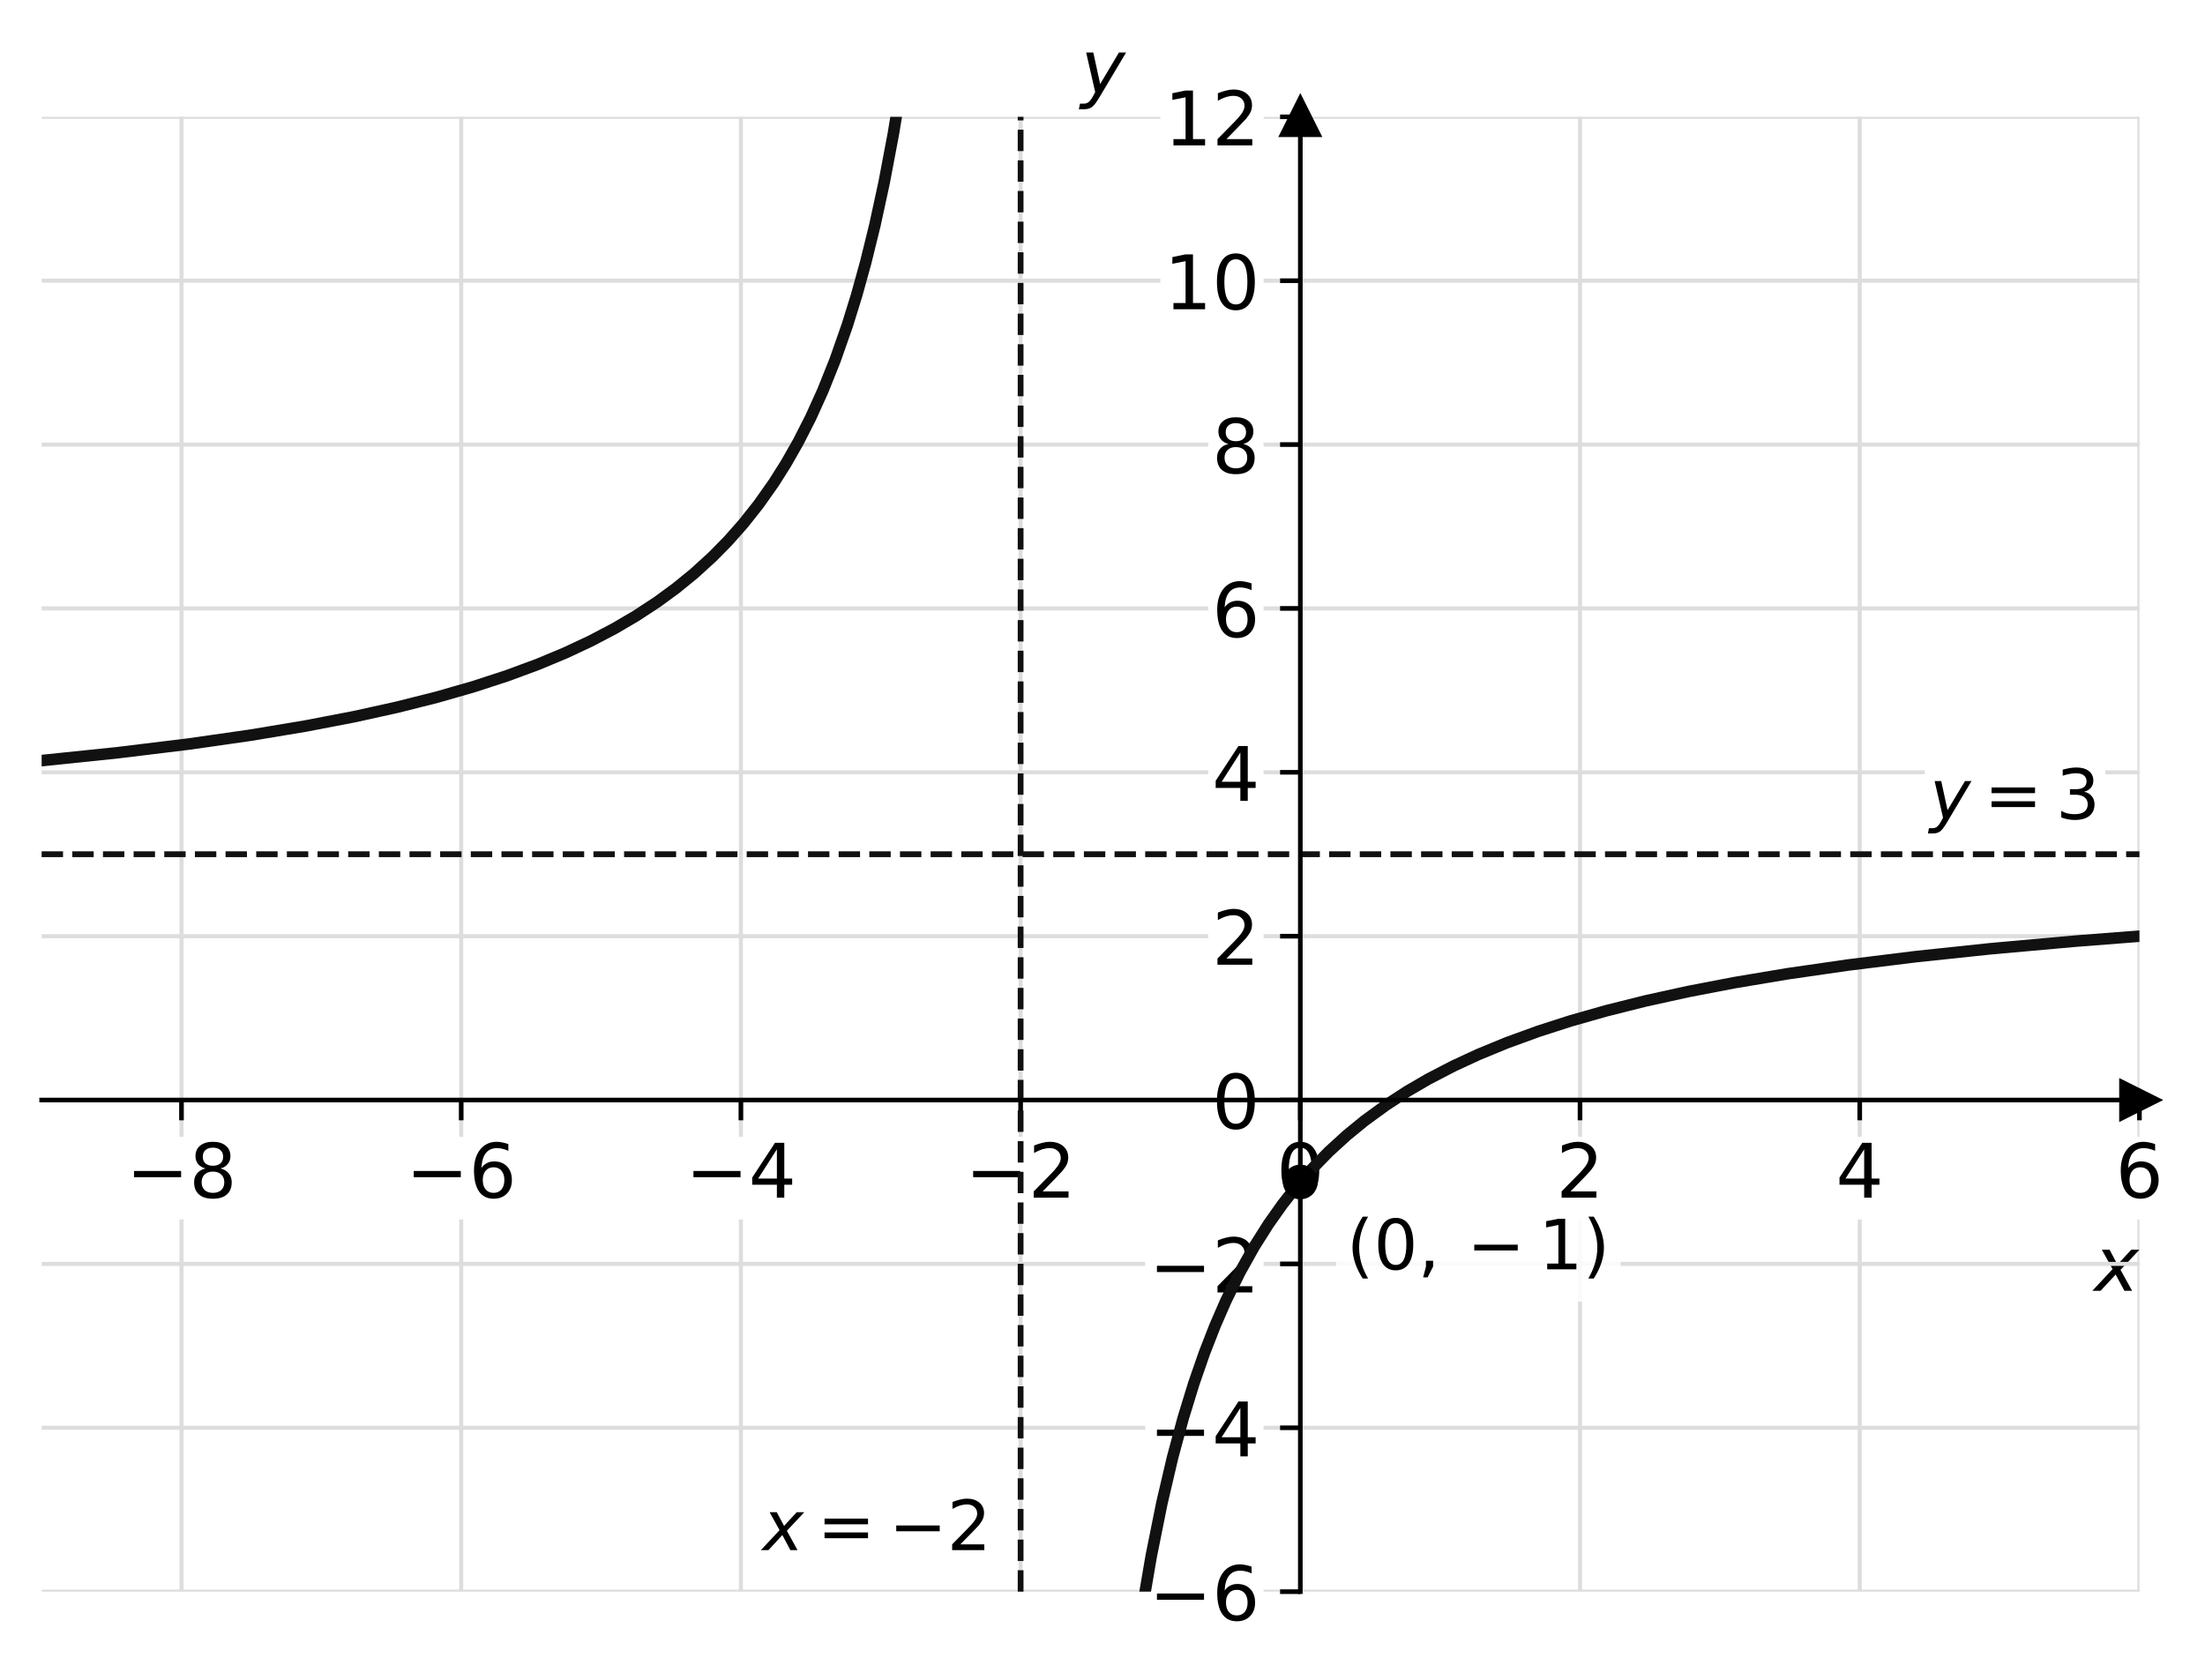
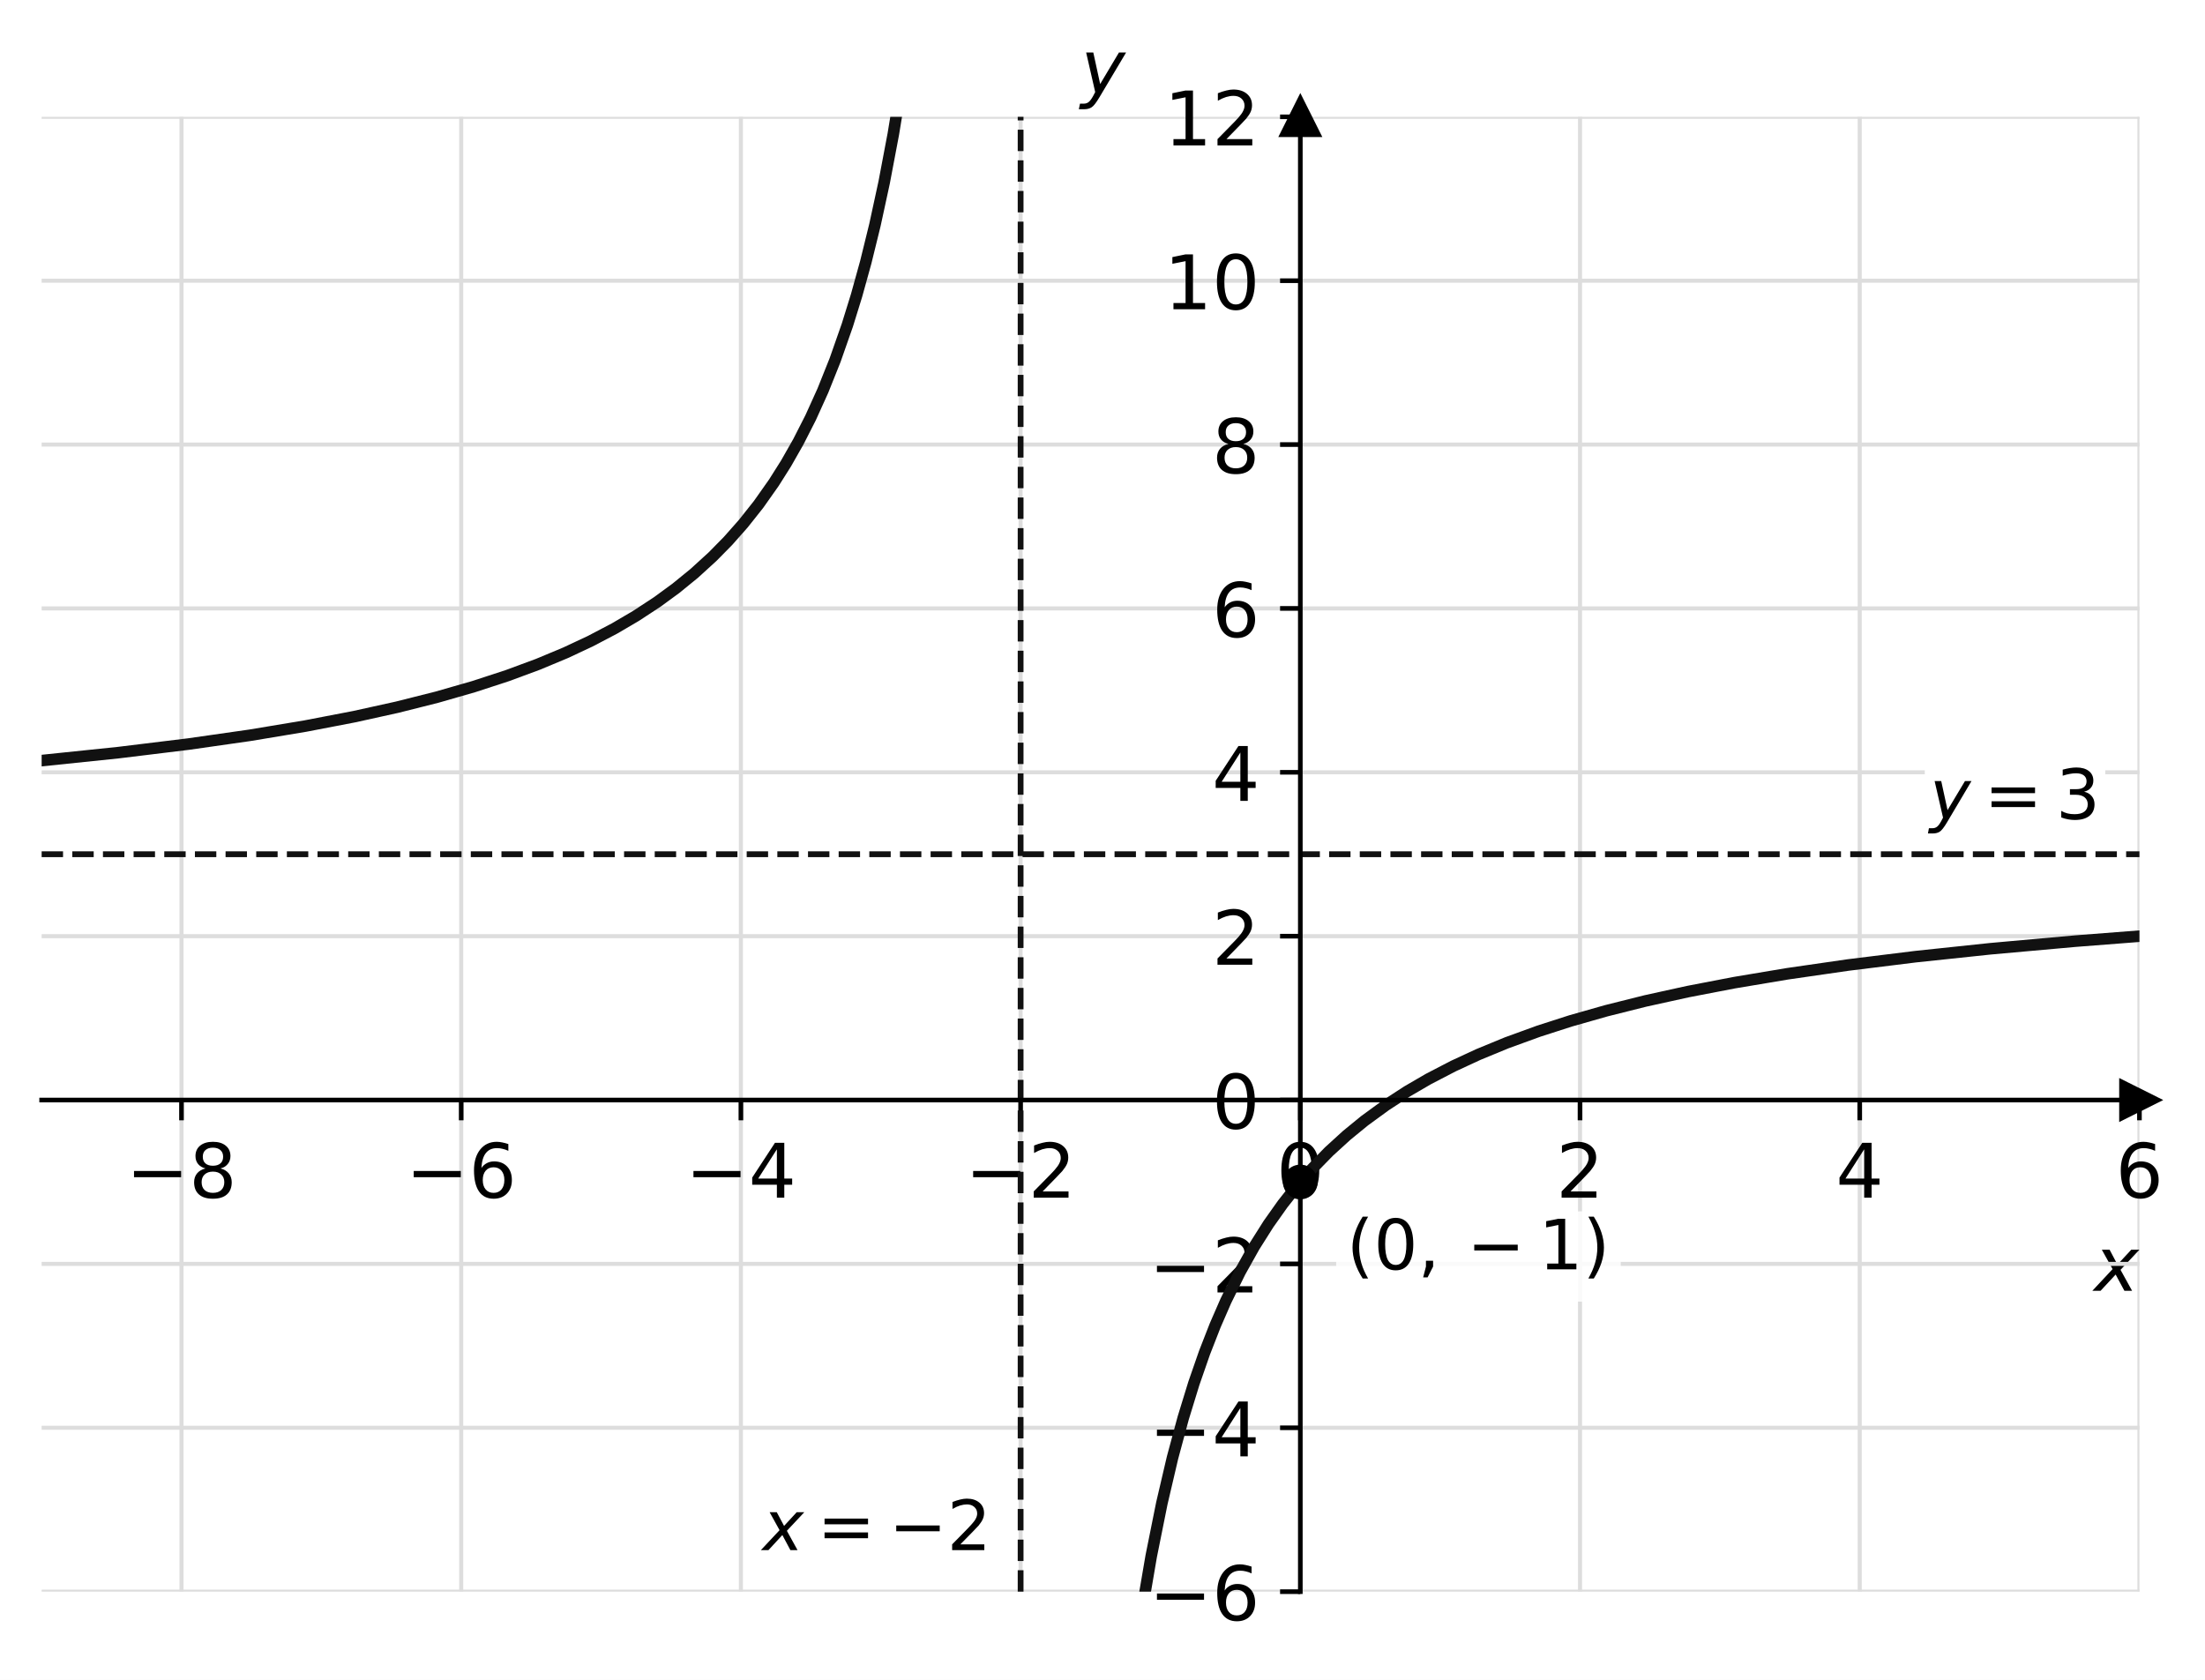
<svg xmlns="http://www.w3.org/2000/svg" xmlns:xlink="http://www.w3.org/1999/xlink" width="381.236pt" height="290.486pt" viewBox="0 0 381.236 290.486" version="1.1">
  <defs>
    <style type="text/css">*{stroke-linejoin: round; stroke-linecap: butt}</style>
  </defs>
  <g id="figure_1">
    <g id="patch_1">
      <path d="M 0 290.486  L 381.236 290.486  L 381.236 0  L 0 0  z " style="fill: #ffffff" />
    </g>
    <g id="axes_1">
      <g id="patch_2">
        <path d="M 7.2 275.224  L 369.9 275.224  L 369.9 20.2  L 7.2 20.2  z " style="fill: #ffffff" />
      </g>
      <g id="matplotlib.axis_1">
        <g id="xtick_1">
          <g id="line2d_1">
-             <path d="M 31.38 275.224  L 31.38 20.2  " clip-path="url(#pa3c54bad0f)" style="fill: none; stroke: #dddddd; stroke-width: 0.7; stroke-linecap: square" />
+             <path d="M 31.38 275.224  L 31.38 20.2  " clip-path="url(#pe0c1a9cf71)" style="fill: none; stroke: #dddddd; stroke-width: 0.7; stroke-linecap: square" />
          </g>
          <g id="line2d_2">
            <defs>
-               <path id="ma139de10c1" d="M 0 0  L 0 3.5  " style="stroke: #000000; stroke-width: 0.8" />
+               <path id="me922f1e49e" d="M 0 0  L 0 3.5  " style="stroke: #000000; stroke-width: 0.8" />
            </defs>
            <g>
-               <use xlink:href="#ma139de10c1" x="31.38" y="190.216" style="stroke: #000000; stroke-width: 0.8" />
+               <use xlink:href="#me922f1e49e" x="31.38" y="190.216" style="stroke: #000000; stroke-width: 0.8" />
            </g>
          </g>
          <g id="text_1">
-             <g id="patch_3">
-               <path d="M 21.148 210.866  L 41.612 210.866  L 41.612 196.566  L 21.148 196.566  z " style="fill: #ffffff" />
-             </g>
            <text style="font-size: 13px; font-family: 'DejaVu Sans'; text-anchor: middle" x="31.38" y="207.093" transform="rotate(-0 31.38 207.093)">−8</text>
          </g>
        </g>
        <g id="xtick_2">
          <g id="line2d_3">
-             <path d="M 79.74 275.224  L 79.74 20.2  " clip-path="url(#pa3c54bad0f)" style="fill: none; stroke: #dddddd; stroke-width: 0.7; stroke-linecap: square" />
+             <path d="M 79.74 275.224  L 79.74 20.2  " clip-path="url(#pe0c1a9cf71)" style="fill: none; stroke: #dddddd; stroke-width: 0.7; stroke-linecap: square" />
          </g>
          <g id="line2d_4">
            <g>
-               <use xlink:href="#ma139de10c1" x="79.74" y="190.216" style="stroke: #000000; stroke-width: 0.8" />
+               <use xlink:href="#me922f1e49e" x="79.74" y="190.216" style="stroke: #000000; stroke-width: 0.8" />
            </g>
          </g>
          <g id="text_2">
-             <g id="patch_4">
-               <path d="M 69.508 210.866  L 89.972 210.866  L 89.972 196.566  L 69.508 196.566  z " style="fill: #ffffff" />
-             </g>
            <text style="font-size: 13px; font-family: 'DejaVu Sans'; text-anchor: middle" x="79.74" y="207.093" transform="rotate(-0 79.74 207.093)">−6</text>
          </g>
        </g>
        <g id="xtick_3">
          <g id="line2d_5">
-             <path d="M 128.1 275.224  L 128.1 20.2  " clip-path="url(#pa3c54bad0f)" style="fill: none; stroke: #dddddd; stroke-width: 0.7; stroke-linecap: square" />
+             <path d="M 128.1 275.224  L 128.1 20.2  " clip-path="url(#pe0c1a9cf71)" style="fill: none; stroke: #dddddd; stroke-width: 0.7; stroke-linecap: square" />
          </g>
          <g id="line2d_6">
            <g>
-               <use xlink:href="#ma139de10c1" x="128.1" y="190.216" style="stroke: #000000; stroke-width: 0.8" />
+               <use xlink:href="#me922f1e49e" x="128.1" y="190.216" style="stroke: #000000; stroke-width: 0.8" />
            </g>
          </g>
          <g id="text_3">
-             <g id="patch_5">
-               <path d="M 117.868 210.866  L 138.332 210.866  L 138.332 196.566  L 117.868 196.566  z " style="fill: #ffffff" />
-             </g>
            <text style="font-size: 13px; font-family: 'DejaVu Sans'; text-anchor: middle" x="128.1" y="207.093" transform="rotate(-0 128.1 207.093)">−4</text>
          </g>
        </g>
        <g id="xtick_4">
          <g id="line2d_7">
-             <path d="M 176.46 275.224  L 176.46 20.2  " clip-path="url(#pa3c54bad0f)" style="fill: none; stroke: #dddddd; stroke-width: 0.7; stroke-linecap: square" />
+             <path d="M 176.46 275.224  L 176.46 20.2  " clip-path="url(#pe0c1a9cf71)" style="fill: none; stroke: #dddddd; stroke-width: 0.7; stroke-linecap: square" />
          </g>
          <g id="line2d_8">
            <g>
-               <use xlink:href="#ma139de10c1" x="176.46" y="190.216" style="stroke: #000000; stroke-width: 0.8" />
+               <use xlink:href="#me922f1e49e" x="176.46" y="190.216" style="stroke: #000000; stroke-width: 0.8" />
            </g>
          </g>
          <g id="text_4">
-             <g id="patch_6">
-               <path d="M 166.228 210.866  L 186.692 210.866  L 186.692 196.566  L 166.228 196.566  z " style="fill: #ffffff" />
-             </g>
            <text style="font-size: 13px; font-family: 'DejaVu Sans'; text-anchor: middle" x="176.46" y="207.093" transform="rotate(-0 176.46 207.093)">−2</text>
          </g>
        </g>
        <g id="xtick_5">
          <g id="line2d_9">
-             <path d="M 224.82 275.224  L 224.82 20.2  " clip-path="url(#pa3c54bad0f)" style="fill: none; stroke: #dddddd; stroke-width: 0.7; stroke-linecap: square" />
+             <path d="M 224.82 275.224  L 224.82 20.2  " clip-path="url(#pe0c1a9cf71)" style="fill: none; stroke: #dddddd; stroke-width: 0.7; stroke-linecap: square" />
          </g>
          <g id="line2d_10">
            <g>
-               <use xlink:href="#ma139de10c1" x="224.82" y="190.216" style="stroke: #000000; stroke-width: 0.8" />
+               <use xlink:href="#me922f1e49e" x="224.82" y="190.216" style="stroke: #000000; stroke-width: 0.8" />
            </g>
          </g>
          <g id="text_5">
-             <g id="patch_7">
-               <path d="M 220.034 210.866  L 229.606 210.866  L 229.606 196.566  L 220.034 196.566  z " style="fill: #ffffff" />
-             </g>
            <text style="font-size: 13px; font-family: 'DejaVu Sans'; text-anchor: middle" x="224.82" y="207.093" transform="rotate(-0 224.82 207.093)">0</text>
          </g>
        </g>
        <g id="xtick_6">
          <g id="line2d_11">
-             <path d="M 273.18 275.224  L 273.18 20.2  " clip-path="url(#pa3c54bad0f)" style="fill: none; stroke: #dddddd; stroke-width: 0.7; stroke-linecap: square" />
+             <path d="M 273.18 275.224  L 273.18 20.2  " clip-path="url(#pe0c1a9cf71)" style="fill: none; stroke: #dddddd; stroke-width: 0.7; stroke-linecap: square" />
          </g>
          <g id="line2d_12">
            <g>
-               <use xlink:href="#ma139de10c1" x="273.18" y="190.216" style="stroke: #000000; stroke-width: 0.8" />
+               <use xlink:href="#me922f1e49e" x="273.18" y="190.216" style="stroke: #000000; stroke-width: 0.8" />
            </g>
          </g>
          <g id="text_6">
-             <g id="patch_8">
-               <path d="M 268.394 210.866  L 277.966 210.866  L 277.966 196.566  L 268.394 196.566  z " style="fill: #ffffff" />
-             </g>
            <text style="font-size: 13px; font-family: 'DejaVu Sans'; text-anchor: middle" x="273.18" y="207.093" transform="rotate(-0 273.18 207.093)">2</text>
          </g>
        </g>
        <g id="xtick_7">
          <g id="line2d_13">
-             <path d="M 321.54 275.224  L 321.54 20.2  " clip-path="url(#pa3c54bad0f)" style="fill: none; stroke: #dddddd; stroke-width: 0.7; stroke-linecap: square" />
+             <path d="M 321.54 275.224  L 321.54 20.2  " clip-path="url(#pe0c1a9cf71)" style="fill: none; stroke: #dddddd; stroke-width: 0.7; stroke-linecap: square" />
          </g>
          <g id="line2d_14">
            <g>
-               <use xlink:href="#ma139de10c1" x="321.54" y="190.216" style="stroke: #000000; stroke-width: 0.8" />
+               <use xlink:href="#me922f1e49e" x="321.54" y="190.216" style="stroke: #000000; stroke-width: 0.8" />
            </g>
          </g>
          <g id="text_7">
-             <g id="patch_9">
-               <path d="M 316.754 210.866  L 326.326 210.866  L 326.326 196.566  L 316.754 196.566  z " style="fill: #ffffff" />
-             </g>
            <text style="font-size: 13px; font-family: 'DejaVu Sans'; text-anchor: middle" x="321.54" y="207.093" transform="rotate(-0 321.54 207.093)">4</text>
          </g>
        </g>
        <g id="xtick_8">
          <g id="line2d_15">
-             <path d="M 369.9 275.224  L 369.9 20.2  " clip-path="url(#pa3c54bad0f)" style="fill: none; stroke: #dddddd; stroke-width: 0.7; stroke-linecap: square" />
+             <path d="M 369.9 275.224  L 369.9 20.2  " clip-path="url(#pe0c1a9cf71)" style="fill: none; stroke: #dddddd; stroke-width: 0.7; stroke-linecap: square" />
          </g>
          <g id="line2d_16">
            <g>
-               <use xlink:href="#ma139de10c1" x="369.9" y="190.216" style="stroke: #000000; stroke-width: 0.8" />
+               <use xlink:href="#me922f1e49e" x="369.9" y="190.216" style="stroke: #000000; stroke-width: 0.8" />
            </g>
          </g>
          <g id="text_8">
-             <g id="patch_10">
-               <path d="M 365.114 210.866  L 374.686 210.866  L 374.686 196.566  L 365.114 196.566  z " style="fill: #ffffff" />
-             </g>
            <text style="font-size: 13px; font-family: 'DejaVu Sans'; text-anchor: middle" x="369.9" y="207.093" transform="rotate(-0 369.9 207.093)">6</text>
          </g>
        </g>
        <g id="text_9">
          <g transform="translate(362.1 224.093)">
            <text>
              <tspan x="0" y="-0.891" style="font-style: oblique; font-size: 13px; font-family: 'DejaVu Sans'">x</tspan>
            </text>
          </g>
        </g>
      </g>
      <g id="matplotlib.axis_2">
        <g id="ytick_1">
          <g id="line2d_17">
-             <path d="M 7.2 275.224  L 369.9 275.224  " clip-path="url(#pa3c54bad0f)" style="fill: none; stroke: #dddddd; stroke-width: 0.7; stroke-linecap: square" />
+             <path d="M 7.2 275.224  L 369.9 275.224  " clip-path="url(#pe0c1a9cf71)" style="fill: none; stroke: #dddddd; stroke-width: 0.7; stroke-linecap: square" />
          </g>
          <g id="line2d_18">
            <defs>
-               <path id="mc80717daea" d="M 0 0  L -3.5 0  " style="stroke: #000000; stroke-width: 0.8" />
+               <path id="m9845bdb015" d="M 0 0  L -3.5 0  " style="stroke: #000000; stroke-width: 0.8" />
            </defs>
            <g>
-               <use xlink:href="#mc80717daea" x="224.82" y="275.224" style="stroke: #000000; stroke-width: 0.8" />
+               <use xlink:href="#m9845bdb015" x="224.82" y="275.224" style="stroke: #000000; stroke-width: 0.8" />
            </g>
          </g>
          <g id="text_10">
-             <g id="patch_11">
-               <path d="M 198.005 283.936  L 218.47 283.936  L 218.47 269.636  L 198.005 269.636  z " style="fill: #ffffff" />
-             </g>
            <text style="font-size: 13px; font-family: 'DejaVu Sans'; text-anchor: end" x="217.82" y="280.162" transform="rotate(-0 217.82 280.1625)">−6</text>
          </g>
        </g>
        <g id="ytick_2">
          <g id="line2d_19">
-             <path d="M 7.2 246.888  L 369.9 246.888  " clip-path="url(#pa3c54bad0f)" style="fill: none; stroke: #dddddd; stroke-width: 0.7; stroke-linecap: square" />
+             <path d="M 7.2 246.888  L 369.9 246.888  " clip-path="url(#pe0c1a9cf71)" style="fill: none; stroke: #dddddd; stroke-width: 0.7; stroke-linecap: square" />
          </g>
          <g id="line2d_20">
            <g>
-               <use xlink:href="#mc80717daea" x="224.82" y="246.888" style="stroke: #000000; stroke-width: 0.8" />
+               <use xlink:href="#m9845bdb015" x="224.82" y="246.888" style="stroke: #000000; stroke-width: 0.8" />
            </g>
          </g>
          <g id="text_11">
-             <g id="patch_12">
-               <path d="M 198.005 255.6  L 218.47 255.6  L 218.47 241.3  L 198.005 241.3  z " style="fill: #ffffff" />
-             </g>
            <text style="font-size: 13px; font-family: 'DejaVu Sans'; text-anchor: end" x="217.82" y="251.826" transform="rotate(-0 217.82 251.8265)">−4</text>
          </g>
        </g>
        <g id="ytick_3">
          <g id="line2d_21">
-             <path d="M 7.2 218.552  L 369.9 218.552  " clip-path="url(#pa3c54bad0f)" style="fill: none; stroke: #dddddd; stroke-width: 0.7; stroke-linecap: square" />
+             <path d="M 7.2 218.552  L 369.9 218.552  " clip-path="url(#pe0c1a9cf71)" style="fill: none; stroke: #dddddd; stroke-width: 0.7; stroke-linecap: square" />
          </g>
          <g id="line2d_22">
            <g>
-               <use xlink:href="#mc80717daea" x="224.82" y="218.552" style="stroke: #000000; stroke-width: 0.8" />
+               <use xlink:href="#m9845bdb015" x="224.82" y="218.552" style="stroke: #000000; stroke-width: 0.8" />
            </g>
          </g>
          <g id="text_12">
-             <g id="patch_13">
-               <path d="M 198.005 227.264  L 218.47 227.264  L 218.47 212.964  L 198.005 212.964  z " style="fill: #ffffff" />
-             </g>
            <text style="font-size: 13px; font-family: 'DejaVu Sans'; text-anchor: end" x="217.82" y="223.49" transform="rotate(-0 217.82 223.4905)">−2</text>
          </g>
        </g>
        <g id="ytick_4">
          <g id="line2d_23">
-             <path d="M 7.2 190.216  L 369.9 190.216  " clip-path="url(#pa3c54bad0f)" style="fill: none; stroke: #dddddd; stroke-width: 0.7; stroke-linecap: square" />
+             <path d="M 7.2 190.216  L 369.9 190.216  " clip-path="url(#pe0c1a9cf71)" style="fill: none; stroke: #dddddd; stroke-width: 0.7; stroke-linecap: square" />
          </g>
          <g id="line2d_24">
            <g>
-               <use xlink:href="#mc80717daea" x="224.82" y="190.216" style="stroke: #000000; stroke-width: 0.8" />
+               <use xlink:href="#m9845bdb015" x="224.82" y="190.216" style="stroke: #000000; stroke-width: 0.8" />
            </g>
          </g>
          <g id="text_13">
-             <g id="patch_14">
-               <path d="M 208.899 198.928  L 218.47 198.928  L 218.47 184.628  L 208.899 184.628  z " style="fill: #ffffff" />
-             </g>
            <text style="font-size: 13px; font-family: 'DejaVu Sans'; text-anchor: end" x="217.82" y="195.154" transform="rotate(-0 217.82 195.1545)">0</text>
          </g>
        </g>
        <g id="ytick_5">
          <g id="line2d_25">
-             <path d="M 7.2 161.88  L 369.9 161.88  " clip-path="url(#pa3c54bad0f)" style="fill: none; stroke: #dddddd; stroke-width: 0.7; stroke-linecap: square" />
+             <path d="M 7.2 161.88  L 369.9 161.88  " clip-path="url(#pe0c1a9cf71)" style="fill: none; stroke: #dddddd; stroke-width: 0.7; stroke-linecap: square" />
          </g>
          <g id="line2d_26">
            <g>
-               <use xlink:href="#mc80717daea" x="224.82" y="161.88" style="stroke: #000000; stroke-width: 0.8" />
+               <use xlink:href="#m9845bdb015" x="224.82" y="161.88" style="stroke: #000000; stroke-width: 0.8" />
            </g>
          </g>
          <g id="text_14">
-             <g id="patch_15">
-               <path d="M 208.899 170.592  L 218.47 170.592  L 218.47 156.292  L 208.899 156.292  z " style="fill: #ffffff" />
-             </g>
            <text style="font-size: 13px; font-family: 'DejaVu Sans'; text-anchor: end" x="217.82" y="166.818" transform="rotate(-0 217.82 166.8185)">2</text>
          </g>
        </g>
        <g id="ytick_6">
          <g id="line2d_27">
-             <path d="M 7.2 133.544  L 369.9 133.544  " clip-path="url(#pa3c54bad0f)" style="fill: none; stroke: #dddddd; stroke-width: 0.7; stroke-linecap: square" />
+             <path d="M 7.2 133.544  L 369.9 133.544  " clip-path="url(#pe0c1a9cf71)" style="fill: none; stroke: #dddddd; stroke-width: 0.7; stroke-linecap: square" />
          </g>
          <g id="line2d_28">
            <g>
-               <use xlink:href="#mc80717daea" x="224.82" y="133.544" style="stroke: #000000; stroke-width: 0.8" />
+               <use xlink:href="#m9845bdb015" x="224.82" y="133.544" style="stroke: #000000; stroke-width: 0.8" />
            </g>
          </g>
          <g id="text_15">
-             <g id="patch_16">
-               <path d="M 208.899 142.256  L 218.47 142.256  L 218.47 127.956  L 208.899 127.956  z " style="fill: #ffffff" />
-             </g>
            <text style="font-size: 13px; font-family: 'DejaVu Sans'; text-anchor: end" x="217.82" y="138.482" transform="rotate(-0 217.82 138.4825)">4</text>
          </g>
        </g>
        <g id="ytick_7">
          <g id="line2d_29">
-             <path d="M 7.2 105.208  L 369.9 105.208  " clip-path="url(#pa3c54bad0f)" style="fill: none; stroke: #dddddd; stroke-width: 0.7; stroke-linecap: square" />
+             <path d="M 7.2 105.208  L 369.9 105.208  " clip-path="url(#pe0c1a9cf71)" style="fill: none; stroke: #dddddd; stroke-width: 0.7; stroke-linecap: square" />
          </g>
          <g id="line2d_30">
            <g>
-               <use xlink:href="#mc80717daea" x="224.82" y="105.208" style="stroke: #000000; stroke-width: 0.8" />
+               <use xlink:href="#m9845bdb015" x="224.82" y="105.208" style="stroke: #000000; stroke-width: 0.8" />
            </g>
          </g>
          <g id="text_16">
-             <g id="patch_17">
-               <path d="M 208.899 113.92  L 218.47 113.92  L 218.47 99.62  L 208.899 99.62  z " style="fill: #ffffff" />
-             </g>
            <text style="font-size: 13px; font-family: 'DejaVu Sans'; text-anchor: end" x="217.82" y="110.146" transform="rotate(-0 217.82 110.1465)">6</text>
          </g>
        </g>
        <g id="ytick_8">
          <g id="line2d_31">
-             <path d="M 7.2 76.872  L 369.9 76.872  " clip-path="url(#pa3c54bad0f)" style="fill: none; stroke: #dddddd; stroke-width: 0.7; stroke-linecap: square" />
+             <path d="M 7.2 76.872  L 369.9 76.872  " clip-path="url(#pe0c1a9cf71)" style="fill: none; stroke: #dddddd; stroke-width: 0.7; stroke-linecap: square" />
          </g>
          <g id="line2d_32">
            <g>
-               <use xlink:href="#mc80717daea" x="224.82" y="76.872" style="stroke: #000000; stroke-width: 0.8" />
+               <use xlink:href="#m9845bdb015" x="224.82" y="76.872" style="stroke: #000000; stroke-width: 0.8" />
            </g>
          </g>
          <g id="text_17">
-             <g id="patch_18">
-               <path d="M 208.899 85.584  L 218.47 85.584  L 218.47 71.284  L 208.899 71.284  z " style="fill: #ffffff" />
-             </g>
            <text style="font-size: 13px; font-family: 'DejaVu Sans'; text-anchor: end" x="217.82" y="81.81" transform="rotate(-0 217.82 81.81048)">8</text>
          </g>
        </g>
        <g id="ytick_9">
          <g id="line2d_33">
-             <path d="M 7.2 48.536  L 369.9 48.536  " clip-path="url(#pa3c54bad0f)" style="fill: none; stroke: #dddddd; stroke-width: 0.7; stroke-linecap: square" />
+             <path d="M 7.2 48.536  L 369.9 48.536  " clip-path="url(#pe0c1a9cf71)" style="fill: none; stroke: #dddddd; stroke-width: 0.7; stroke-linecap: square" />
          </g>
          <g id="line2d_34">
            <g>
-               <use xlink:href="#mc80717daea" x="224.82" y="48.536" style="stroke: #000000; stroke-width: 0.8" />
+               <use xlink:href="#m9845bdb015" x="224.82" y="48.536" style="stroke: #000000; stroke-width: 0.8" />
            </g>
          </g>
          <g id="text_18">
-             <g id="patch_19">
-               <path d="M 200.627 57.248  L 218.47 57.248  L 218.47 42.948  L 200.627 42.948  z " style="fill: #ffffff" />
-             </g>
            <text style="font-size: 13px; font-family: 'DejaVu Sans'; text-anchor: end" x="217.82" y="53.474" transform="rotate(-0 217.82 53.47448)">10</text>
          </g>
        </g>
        <g id="ytick_10">
          <g id="line2d_35">
-             <path d="M 7.2 20.2  L 369.9 20.2  " clip-path="url(#pa3c54bad0f)" style="fill: none; stroke: #dddddd; stroke-width: 0.7; stroke-linecap: square" />
+             <path d="M 7.2 20.2  L 369.9 20.2  " clip-path="url(#pe0c1a9cf71)" style="fill: none; stroke: #dddddd; stroke-width: 0.7; stroke-linecap: square" />
          </g>
          <g id="line2d_36">
            <g>
-               <use xlink:href="#mc80717daea" x="224.82" y="20.2" style="stroke: #000000; stroke-width: 0.8" />
+               <use xlink:href="#m9845bdb015" x="224.82" y="20.2" style="stroke: #000000; stroke-width: 0.8" />
            </g>
          </g>
          <g id="text_19">
-             <g id="patch_20">
-               <path d="M 200.627 28.912  L 218.47 28.912  L 218.47 14.612  L 200.627 14.612  z " style="fill: #ffffff" />
-             </g>
            <text style="font-size: 13px; font-family: 'DejaVu Sans'; text-anchor: end" x="217.82" y="25.138" transform="rotate(-0 217.82 25.13848)">12</text>
          </g>
        </g>
        <g id="text_20">
          <g transform="translate(186.8552 17.07695)">
            <text>
              <tspan x="0" y="-0.891" style="font-style: oblique; font-size: 13px; font-family: 'DejaVu Sans'">y</tspan>
            </text>
          </g>
        </g>
      </g>
      <g id="line2d_37">
        <defs>
-           <path id="m904697d795" d="M 3 0  L -3 -3  L -3 3  z " style="stroke: #000000; stroke-linejoin: miter" />
+           <path id="m4ef6313262" d="M 3 0  L -3 -3  L -3 3  z " style="stroke: #000000; stroke-linejoin: miter" />
        </defs>
        <g>
-           <use xlink:href="#m904697d795" x="369.9" y="190.216" style="stroke: #000000; stroke-linejoin: miter" />
+           <use xlink:href="#m4ef6313262" x="369.9" y="190.216" style="stroke: #000000; stroke-linejoin: miter" />
        </g>
      </g>
      <g id="line2d_38">
        <defs>
-           <path id="m0f0360daf1" d="M 0 -3  L -3 3  L 3 3  z " style="stroke: #000000; stroke-linejoin: miter" />
+           <path id="mf77857a09c" d="M 0 -3  L -3 3  L 3 3  z " style="stroke: #000000; stroke-linejoin: miter" />
        </defs>
        <g>
-           <use xlink:href="#m0f0360daf1" x="224.82" y="20.2" style="stroke: #000000; stroke-linejoin: miter" />
+           <use xlink:href="#mf77857a09c" x="224.82" y="20.2" style="stroke: #000000; stroke-linejoin: miter" />
        </g>
      </g>
      <g id="line2d_39">
-         <path d="M 7.2 131.52  L 20.442 130.146  L 32.625 128.658  L 43.219 127.143  L 52.754 125.557  L 61.229 123.928  L 68.645 122.292  L 75.531 120.558  L 81.887 118.733  L 87.714 116.83  L 93.011 114.87  L 97.778 112.88  L 102.016 110.897  L 106.253 108.675  L 109.961 106.499  L 113.669 104.065  L 116.847 101.738  L 120.025 99.149  L 123.203 96.251  L 125.852 93.558  L 128.5 90.567  L 131.149 87.227  L 133.797 83.472  L 135.916 80.115  L 138.035 76.387  L 140.154 72.225  L 142.272 67.547  L 144.391 62.25  L 146.51 56.204  L 148.099 51.077  L 149.688 45.341  L 151.277 38.881  L 152.866 31.551  L 154.455 23.163  L 156.044 13.468  L 157.634 2.137  L 158.028 -1  L 158.028 -1  " clip-path="url(#pa3c54bad0f)" style="fill: none; stroke: #111111; stroke-width: 2; stroke-linecap: square" />
+         <path d="M 7.2 131.52  L 20.442 130.146  L 32.625 128.658  L 43.219 127.143  L 52.754 125.557  L 61.229 123.928  L 68.645 122.292  L 75.531 120.558  L 81.887 118.733  L 87.714 116.83  L 93.011 114.87  L 97.778 112.88  L 102.016 110.897  L 106.253 108.675  L 109.961 106.499  L 113.669 104.065  L 116.847 101.738  L 120.025 99.149  L 123.203 96.251  L 125.852 93.558  L 128.5 90.567  L 131.149 87.227  L 133.797 83.472  L 135.916 80.115  L 138.035 76.387  L 140.154 72.225  L 142.272 67.547  L 144.391 62.25  L 146.51 56.204  L 148.099 51.077  L 149.688 45.341  L 151.277 38.881  L 152.866 31.551  L 154.455 23.163  L 156.044 13.468  L 157.634 2.137  L 158.028 -1  L 158.028 -1  " clip-path="url(#pe0c1a9cf71)" style="fill: none; stroke: #111111; stroke-width: 2; stroke-linecap: square" />
      </g>
      <g id="line2d_40">
-         <path d="M 195.526 291.486  L 197.195 279.888  L 199.039 269.094  L 200.883 259.93  L 202.726 252.053  L 204.57 245.209  L 206.414 239.207  L 208.258 233.902  L 210.102 229.178  L 211.946 224.945  L 214.404 219.941  L 216.862 215.546  L 219.321 211.655  L 221.779 208.186  L 224.238 205.075  L 226.696 202.267  L 229.769 199.123  L 232.842 196.321  L 235.915 193.808  L 239.603 191.116  L 243.291 188.721  L 246.978 186.577  L 251.281 184.342  L 255.583 182.35  L 260.5 180.323  L 266.031 178.31  L 271.563 176.53  L 277.709 174.781  L 284.469 173.086  L 291.845 171.464  L 299.835 169.926  L 309.054 168.382  L 319.502 166.872  L 331.18 165.426  L 344.086 164.062  L 358.837 162.739  L 369.9 161.88  L 369.9 161.88  " clip-path="url(#pa3c54bad0f)" style="fill: none; stroke: #111111; stroke-width: 2; stroke-linecap: square" />
+         <path d="M 195.526 291.486  L 197.195 279.888  L 199.039 269.094  L 200.883 259.93  L 202.726 252.053  L 204.57 245.209  L 206.414 239.207  L 208.258 233.902  L 210.102 229.178  L 211.946 224.945  L 214.404 219.941  L 216.862 215.546  L 219.321 211.655  L 221.779 208.186  L 224.238 205.075  L 226.696 202.267  L 229.769 199.123  L 232.842 196.321  L 235.915 193.808  L 239.603 191.116  L 243.291 188.721  L 246.978 186.577  L 251.281 184.342  L 255.583 182.35  L 260.5 180.323  L 266.031 178.31  L 271.563 176.53  L 277.709 174.781  L 284.469 173.086  L 291.845 171.464  L 299.835 169.926  L 309.054 168.382  L 319.502 166.872  L 331.18 165.426  L 344.086 164.062  L 358.837 162.739  L 369.9 161.88  L 369.9 161.88  " clip-path="url(#pe0c1a9cf71)" style="fill: none; stroke: #111111; stroke-width: 2; stroke-linecap: square" />
      </g>
      <g id="line2d_41">
-         <path d="M 176.46 275.224  L 176.46 20.2  " clip-path="url(#pa3c54bad0f)" style="fill: none; stroke-dasharray: 3.7,1.6; stroke-dashoffset: 0; stroke: #111111" />
+         <path d="M 176.46 275.224  L 176.46 20.2  " clip-path="url(#pe0c1a9cf71)" style="fill: none; stroke-dasharray: 3.7,1.6; stroke-dashoffset: 0; stroke: #111111" />
      </g>
      <g id="line2d_42">
-         <path d="M 7.2 147.712  L 369.9 147.712  " clip-path="url(#pa3c54bad0f)" style="fill: none; stroke-dasharray: 3.7,1.6; stroke-dashoffset: 0; stroke: #111111" />
+         <path d="M 7.2 147.712  L 369.9 147.712  " clip-path="url(#pe0c1a9cf71)" style="fill: none; stroke-dasharray: 3.7,1.6; stroke-dashoffset: 0; stroke: #111111" />
      </g>
      <g id="line2d_43">
        <defs>
-           <path id="m62f6ab55e7" d="M 0 2.5  C 0.663 2.5 1.299 2.237 1.768 1.768  C 2.237 1.299 2.5 0.663 2.5 0  C 2.5 -0.663 2.237 -1.299 1.768 -1.768  C 1.299 -2.237 0.663 -2.5 0 -2.5  C -0.663 -2.5 -1.299 -2.237 -1.768 -1.768  C -2.237 -1.299 -2.5 -0.663 -2.5 0  C -2.5 0.663 -2.237 1.299 -1.768 1.768  C -1.299 2.237 -0.663 2.5 0 2.5  z " style="stroke: #000000" />
+           <path id="md291637b66" d="M 0 2.5  C 0.663 2.5 1.299 2.237 1.768 1.768  C 2.237 1.299 2.5 0.663 2.5 0  C 2.5 -0.663 2.237 -1.299 1.768 -1.768  C 1.299 -2.237 0.663 -2.5 0 -2.5  C -0.663 -2.5 -1.299 -2.237 -1.768 -1.768  C -2.237 -1.299 -2.5 -0.663 -2.5 0  C -2.5 0.663 -2.237 1.299 -1.768 1.768  C -1.299 2.237 -0.663 2.5 0 2.5  z " style="stroke: #000000" />
        </defs>
-         <g clip-path="url(#pa3c54bad0f)">
-           <use xlink:href="#m62f6ab55e7" x="224.82" y="204.384" style="stroke: #000000" />
-         </g>
-       </g>
-       <g id="patch_21">
+         <g clip-path="url(#pe0c1a9cf71)">
+           <use xlink:href="#md291637b66" x="224.82" y="204.384" style="stroke: #000000" />
+         </g>
+       </g>
+       <g id="patch_3">
        <path d="M 224.82 275.224  L 224.82 20.2  " style="fill: none; stroke: #000000; stroke-width: 0.8; stroke-linejoin: miter; stroke-linecap: square" />
      </g>
-       <g id="patch_22">
+       <g id="patch_4">
        <path d="M 7.2 190.216  L 369.9 190.216  " style="fill: none; stroke: #000000; stroke-width: 0.8; stroke-linejoin: miter; stroke-linecap: square" />
      </g>
      <g id="text_21">
-         <g id="patch_23">
+         <g id="patch_5">
          <path d="M 131.02 271.863  L 172.3 271.863  L 172.3 258.183  L 131.02 258.183  z " style="fill: #ffffff" />
        </g>
        <g transform="translate(131.86 268.14)">
          <text>
            <tspan x="0" y="-0.094" style="font-style: oblique; font-size: 12px; font-family: 'DejaVu Sans'">x</tspan>
            <tspan x="9.439" y="-0.094" style="font-size: 12px; font-family: 'DejaVu Sans'">=</tspan>
            <tspan x="21.832" y="-0.094" style="font-size: 12px; font-family: 'DejaVu Sans'">−</tspan>
            <tspan x="31.887" y="-0.094" style="font-size: 12px; font-family: 'DejaVu Sans'">2</tspan>
          </text>
        </g>
      </g>
      <g id="text_22">
-         <g id="patch_24">
+         <g id="patch_6">
          <path d="M 332.79 145.435  L 363.99 145.435  L 363.99 131.755  L 332.79 131.755  z " style="fill: #ffffff" />
        </g>
        <g transform="translate(333.63 141.712)">
          <text>
            <tspan x="0" y="-0.094" style="font-style: oblique; font-size: 12px; font-family: 'DejaVu Sans'">y</tspan>
            <tspan x="9.439" y="-0.094" style="font-size: 12px; font-family: 'DejaVu Sans'">=</tspan>
            <tspan x="21.832" y="-0.094" style="font-size: 12px; font-family: 'DejaVu Sans'">3</tspan>
          </text>
        </g>
      </g>
      <g id="text_23">
-         <g id="patch_25">
+         <g id="patch_7">
          <path d="M 232.82 225.067  L 278.42 225.067  Q 280.22 225.067 280.22 223.267  L 280.22 211.264  Q 280.22 209.464 278.42 209.464  L 232.82 209.464  Q 231.02 209.464 231.02 211.264  L 231.02 223.267  Q 231.02 225.067 232.82 225.067  z " style="fill: #ffffff; opacity: 0.85" />
        </g>
        <g transform="translate(232.82 220.384)">
          <text>
            <tspan x="0" y="-0.891" style="font-size: 12px; font-family: 'DejaVu Sans'">(</tspan>
            <tspan x="4.682" y="-0.891" style="font-size: 12px; font-family: 'DejaVu Sans'">0</tspan>
            <tspan x="12.316" y="-0.891" style="font-size: 12px; font-family: 'DejaVu Sans'">,</tspan>
            <tspan x="20.807" y="-0.891" style="font-size: 12px; font-family: 'DejaVu Sans'">−</tspan>
            <tspan x="33.199" y="-0.891" style="font-size: 12px; font-family: 'DejaVu Sans'">1</tspan>
            <tspan x="40.834" y="-0.891" style="font-size: 12px; font-family: 'DejaVu Sans'">)</tspan>
          </text>
        </g>
      </g>
    </g>
  </g>
  <defs>
-     <clipPath id="pa3c54bad0f">
+     <clipPath id="pe0c1a9cf71">
      <rect x="7.2" y="20.2" width="362.7" height="255.024" />
    </clipPath>
  </defs>
</svg>
